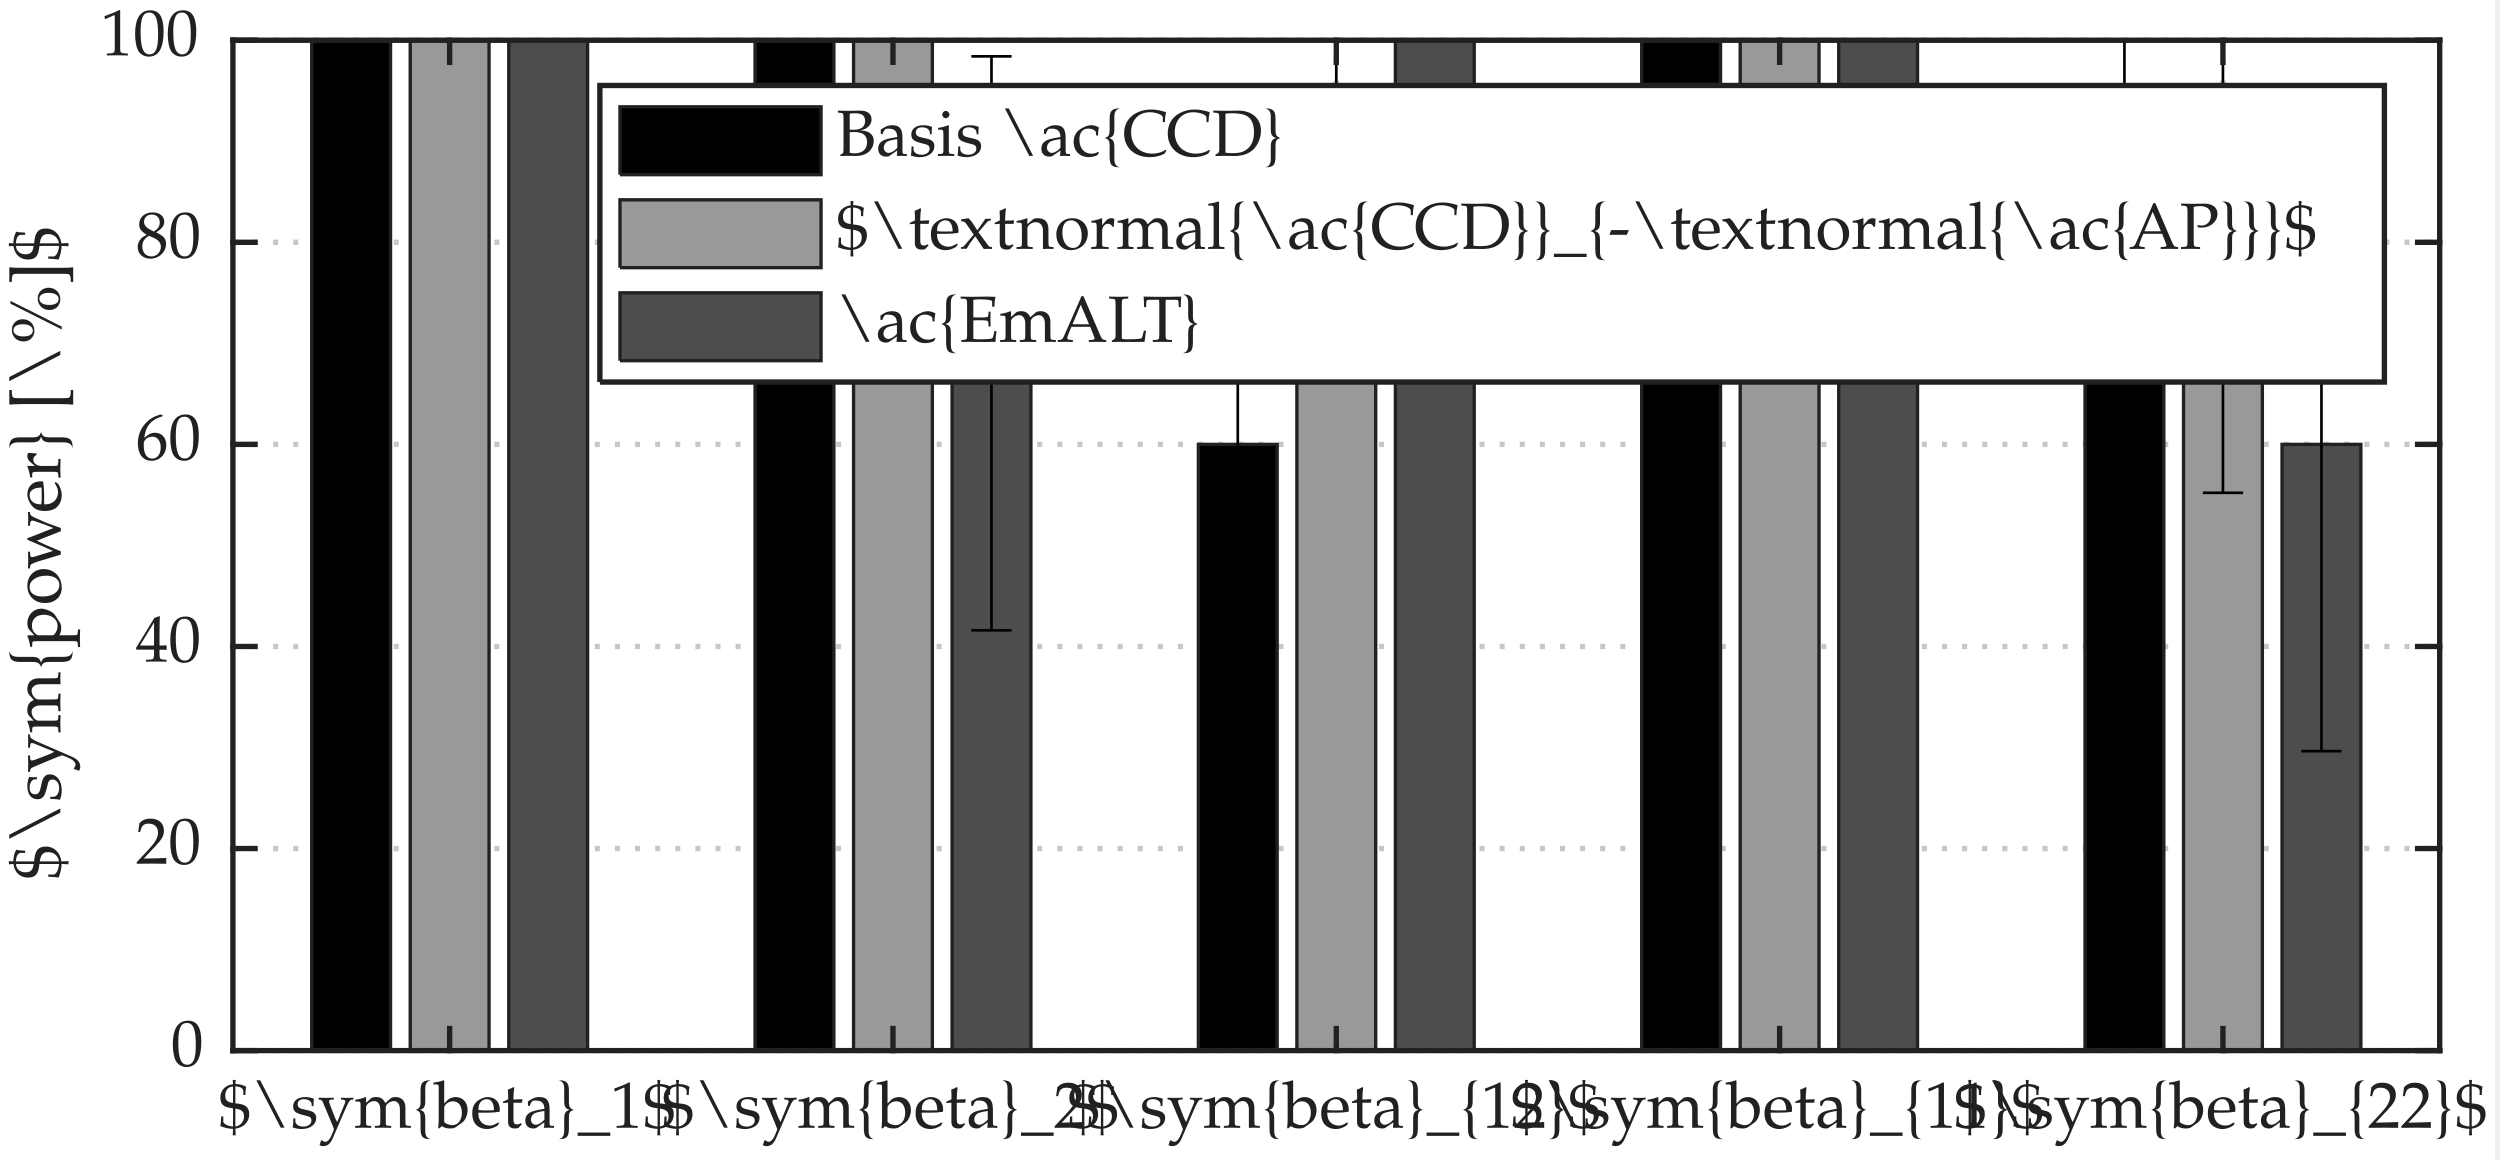
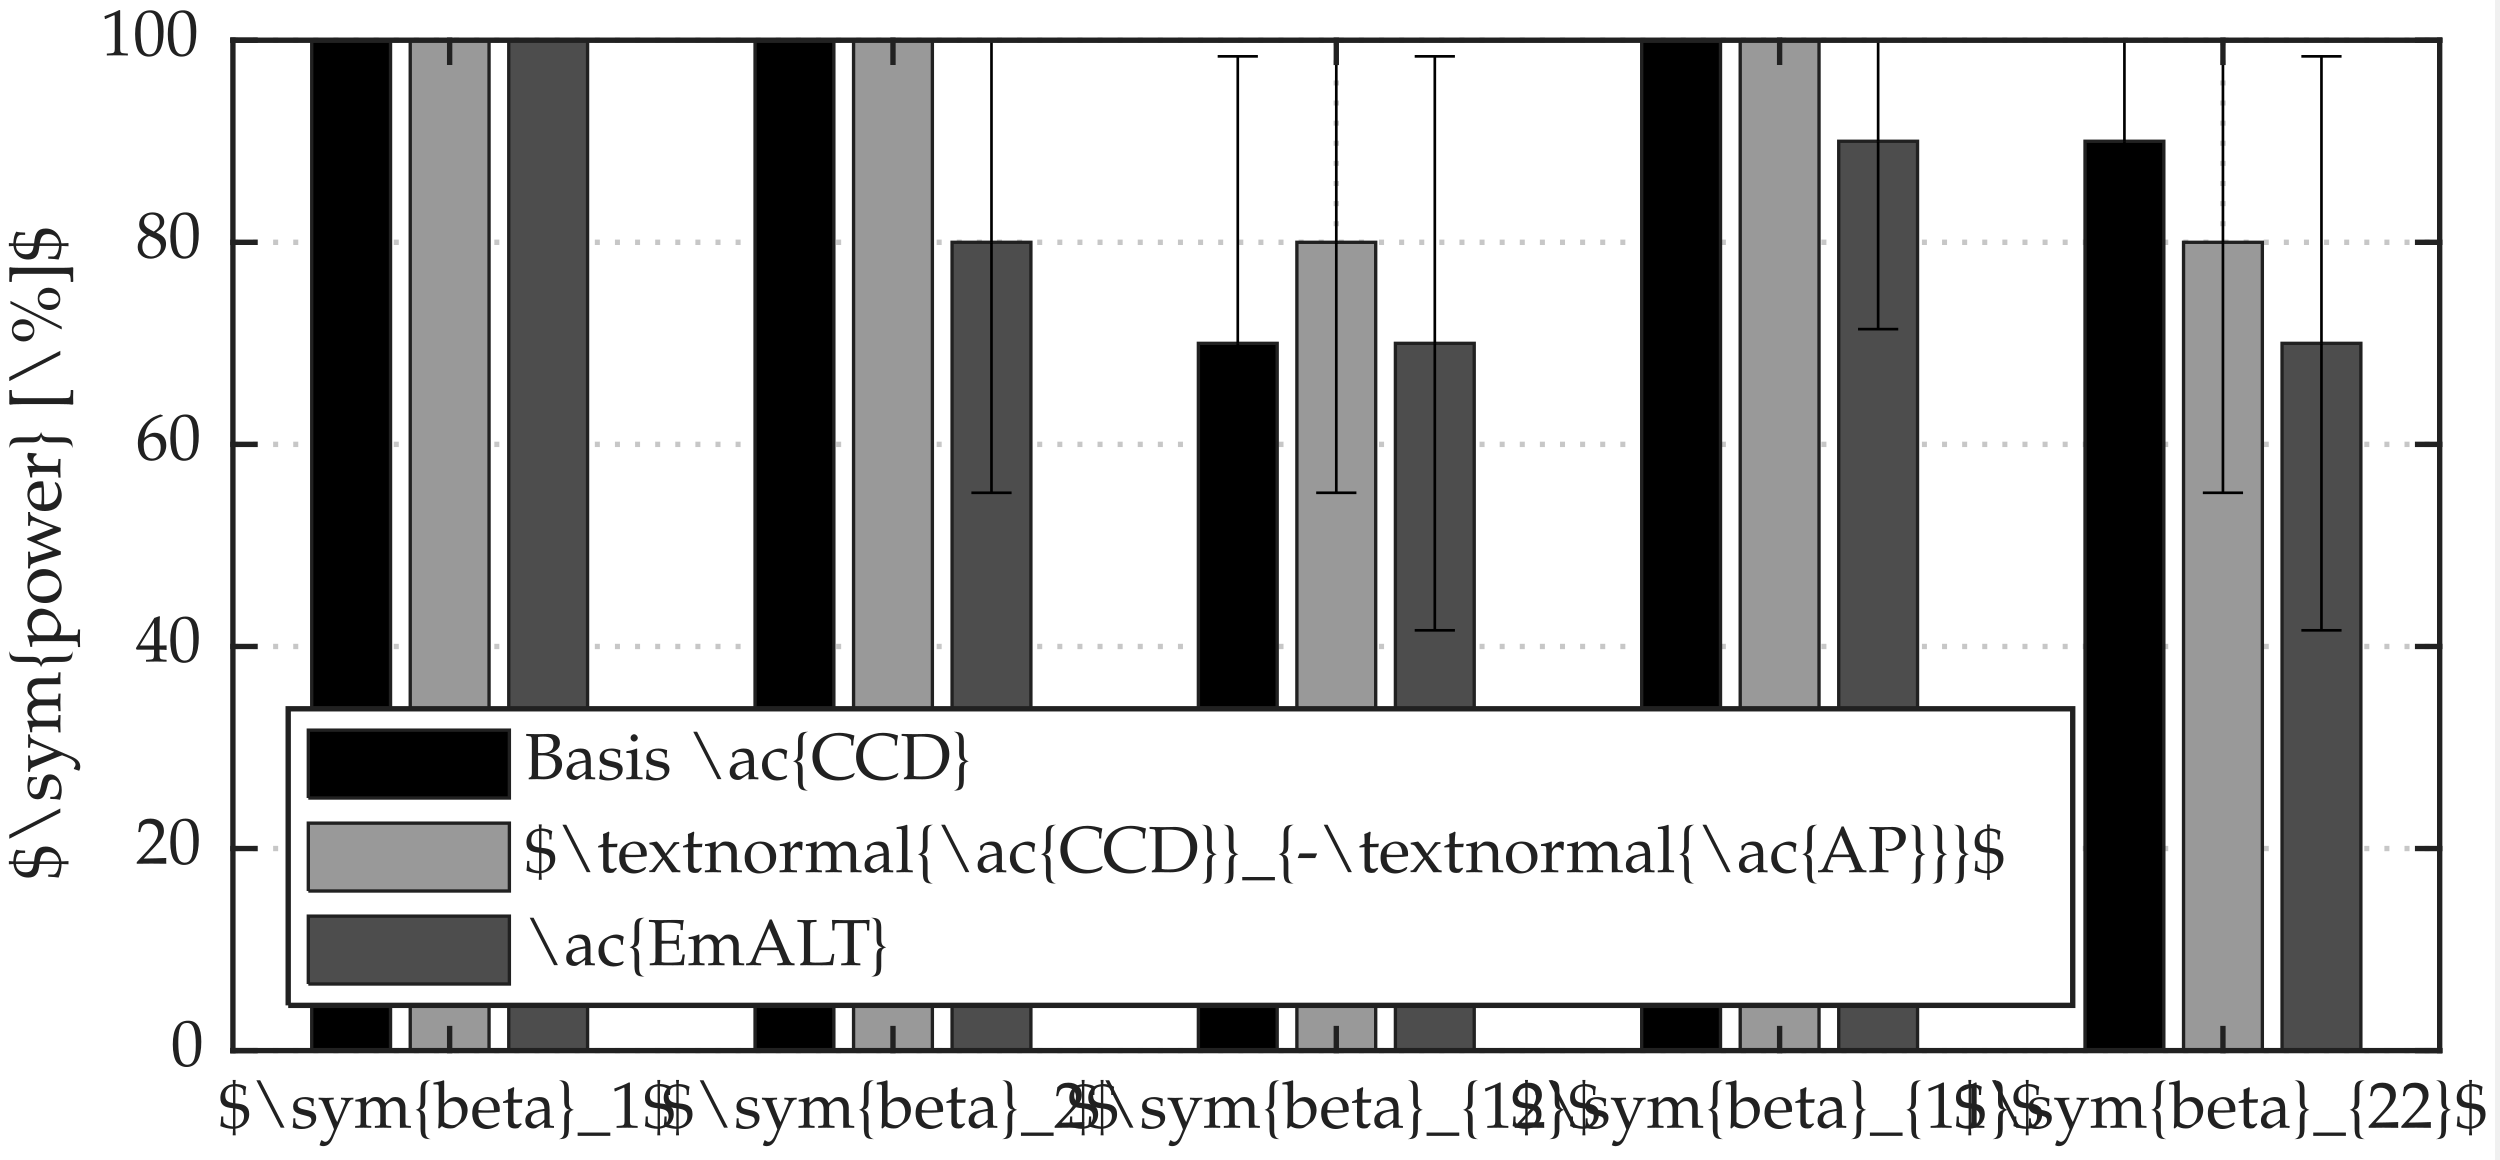
<svg xmlns="http://www.w3.org/2000/svg" width="131.586mm" height="61.031mm" viewBox="0 0 373 173" version="1.2" baseProfile="tiny">
  <defs>
</defs>
  <g fill="none" stroke="black" stroke-width="1" fill-rule="evenodd" stroke-linecap="square" stroke-linejoin="bevel">
    <g fill="#ffffff" fill-opacity="1" stroke="none" transform="matrix(0.75,0,0,0.75,-20.75,-7.5)" font-family="MS Shell Dlg 2" font-size="8.25" font-weight="400" font-style="normal">
      <path vector-effect="none" fill-rule="evenodd" d="M26,9 L524,9 L524,241 L26,241 L26,9" />
    </g>
    <g fill="#ffffff" fill-opacity="1" stroke="none" transform="matrix(7.5e-05,0,0,7.5e-05,-20.75,-7.5)" font-family="MS Shell Dlg 2" font-size="8.25" font-weight="400" font-style="normal">
      <path vector-effect="none" fill-rule="evenodd" d="M740000,180000 L740000,2.19e+06 L5.13e+06,2.19e+06 L5.13e+06,180000 L740000,180000" />
    </g>
    <g fill="#212121" fill-opacity="0.251" stroke="#212121" stroke-opacity="0.251" stroke-dasharray="1,3" stroke-dashoffset="0" stroke-width="1.067" stroke-linecap="butt" stroke-linejoin="round" transform="matrix(0.75,0,0,0.75,-20.75,-7.5)" font-family="MS Shell Dlg 2" font-size="8.25" font-weight="400" font-style="normal">
      <polyline fill="none" vector-effect="none" points="117.116,18 117.116,219 " />
      <polyline fill="none" vector-effect="none" points="205.308,18 205.308,219 " />
      <polyline fill="none" vector-effect="none" points="293.5,18 293.5,219 " />
      <polyline fill="none" vector-effect="none" points="381.692,18 381.692,219 " />
      <polyline fill="none" vector-effect="none" points="469.884,18 469.884,219 " />
      <polyline fill="none" vector-effect="none" points="74,219 513,219 " />
      <polyline fill="none" vector-effect="none" points="74,178.8 513,178.8 " />
      <polyline fill="none" vector-effect="none" points="74,138.6 513,138.6 " />
      <polyline fill="none" vector-effect="none" points="74,98.4 513,98.4 " />
      <polyline fill="none" vector-effect="none" points="74,58.2 513,58.2 " />
      <polyline fill="none" vector-effect="none" points="74,18 513,18 " />
    </g>
    <g fill="#212121" fill-opacity="1" stroke="#212121" stroke-opacity="1" stroke-width="0.667" stroke-linecap="butt" stroke-linejoin="round" transform="matrix(0.75,0,0,0.75,-20.75,-7.5)" font-family="MS Shell Dlg 2" font-size="8.25" font-weight="400" font-style="normal">
      <polyline fill="none" vector-effect="none" points="74,219 513,219 " />
    </g>
    <g fill="#000000" fill-opacity="1" stroke="none" transform="matrix(7.5e-05,0,0,7.5e-05,-20.75,-7.5)" font-family="MS Shell Dlg 2" font-size="8.25" font-weight="400" font-style="normal">
      <path vector-effect="none" fill-rule="evenodd" d="M896785,180000 L896785,2.19e+06 L1.05357e+06,2.19e+06 L1.05357e+06,180000 L896785,180000" />
    </g>
    <g fill="#000000" fill-opacity="1" stroke="none" transform="matrix(7.5e-05,0,0,7.5e-05,-20.75,-7.5)" font-family="MS Shell Dlg 2" font-size="8.25" font-weight="400" font-style="normal">
      <path vector-effect="none" fill-rule="evenodd" d="M1.77871e+06,180000 L1.77871e+06,2.19e+06 L1.93549e+06,2.19e+06 L1.93549e+06,180000 L1.77871e+06,180000" />
    </g>
    <g fill="#000000" fill-opacity="1" stroke="none" transform="matrix(7.5e-05,0,0,7.5e-05,-20.75,-7.5)" font-family="MS Shell Dlg 2" font-size="8.25" font-weight="400" font-style="normal">
-       <path vector-effect="none" fill-rule="evenodd" d="M2.66063e+06,984000 L2.66063e+06,2.19e+06 L2.81741e+06,2.19e+06 L2.81741e+06,984000 L2.66063e+06,984000" />
+       <path vector-effect="none" fill-rule="evenodd" d="M2.66063e+06,783000 L2.66063e+06,2.19e+06 L2.81741e+06,2.19e+06 L2.81741e+06,783000 L2.66063e+06,783000" />
    </g>
    <g fill="#000000" fill-opacity="1" stroke="none" transform="matrix(7.5e-05,0,0,7.5e-05,-20.75,-7.5)" font-family="MS Shell Dlg 2" font-size="8.25" font-weight="400" font-style="normal">
      <path vector-effect="none" fill-rule="evenodd" d="M3.54254e+06,180000 L3.54254e+06,2.19e+06 L3.69933e+06,2.19e+06 L3.69933e+06,180000 L3.54254e+06,180000" />
    </g>
    <g fill="#000000" fill-opacity="1" stroke="none" transform="matrix(7.5e-05,0,0,7.5e-05,-20.75,-7.5)" font-family="MS Shell Dlg 2" font-size="8.25" font-weight="400" font-style="normal">
      <path vector-effect="none" fill-rule="evenodd" d="M4.42446e+06,381000 L4.42446e+06,2.19e+06 L4.58125e+06,2.19e+06 L4.58125e+06,381000 L4.42446e+06,381000" />
    </g>
    <g fill="none" stroke="#212121" stroke-opacity="1" stroke-width="0.667" stroke-linecap="butt" stroke-linejoin="miter" stroke-miterlimit="2" transform="matrix(0.75,0,0,0.75,-20.75,-7.5)" font-family="MS Shell Dlg 2" font-size="8.25" font-weight="400" font-style="normal">
      <path vector-effect="none" fill-rule="evenodd" d="M89.679,219 L89.679,18 L105.357,18 L105.357,219 L89.679,219" />
      <path vector-effect="none" fill-rule="evenodd" d="M177.871,219 L177.871,18 L193.549,18 L193.549,219 L177.871,219" />
-       <path vector-effect="none" fill-rule="evenodd" d="M266.063,219 L266.063,98.4 L281.741,98.4 L281.741,219 L266.063,219" />
+       <path vector-effect="none" fill-rule="evenodd" d="M266.063,219 L266.063,78.3 L281.741,78.3 L281.741,219 L266.063,219" />
      <path vector-effect="none" fill-rule="evenodd" d="M354.254,219 L354.254,18 L369.933,18 L369.933,219 L354.254,219" />
      <path vector-effect="none" fill-rule="evenodd" d="M442.446,219 L442.446,38.1 L458.125,38.1 L458.125,219 L442.446,219" />
    </g>
    <g fill="#999999" fill-opacity="1" stroke="none" transform="matrix(7.5e-05,0,0,7.5e-05,-20.75,-7.5)" font-family="MS Shell Dlg 2" font-size="8.25" font-weight="400" font-style="normal">
      <path vector-effect="none" fill-rule="evenodd" d="M1.09277e+06,180000 L1.09277e+06,2.19e+06 L1.24955e+06,2.19e+06 L1.24955e+06,180000 L1.09277e+06,180000" />
    </g>
    <g fill="#999999" fill-opacity="1" stroke="none" transform="matrix(7.5e-05,0,0,7.5e-05,-20.75,-7.5)" font-family="MS Shell Dlg 2" font-size="8.25" font-weight="400" font-style="normal">
      <path vector-effect="none" fill-rule="evenodd" d="M1.97469e+06,180000 L1.97469e+06,2.19e+06 L2.13147e+06,2.19e+06 L2.13147e+06,180000 L1.97469e+06,180000" />
    </g>
    <g fill="#999999" fill-opacity="1" stroke="none" transform="matrix(7.5e-05,0,0,7.5e-05,-20.75,-7.5)" font-family="MS Shell Dlg 2" font-size="8.25" font-weight="400" font-style="normal">
-       <path vector-effect="none" fill-rule="evenodd" d="M2.85661e+06,381000 L2.85661e+06,2.19e+06 L3.01339e+06,2.19e+06 L3.01339e+06,381000 L2.85661e+06,381000" />
+       <path vector-effect="none" fill-rule="evenodd" d="M2.85661e+06,582000 L2.85661e+06,2.19e+06 L3.01339e+06,2.19e+06 L3.01339e+06,582000 L2.85661e+06,582000" />
    </g>
    <g fill="#999999" fill-opacity="1" stroke="none" transform="matrix(7.5e-05,0,0,7.5e-05,-20.75,-7.5)" font-family="MS Shell Dlg 2" font-size="8.25" font-weight="400" font-style="normal">
      <path vector-effect="none" fill-rule="evenodd" d="M3.73853e+06,180000 L3.73853e+06,2.19e+06 L3.89531e+06,2.19e+06 L3.89531e+06,180000 L3.73853e+06,180000" />
    </g>
    <g fill="#999999" fill-opacity="1" stroke="none" transform="matrix(7.5e-05,0,0,7.5e-05,-20.75,-7.5)" font-family="MS Shell Dlg 2" font-size="8.25" font-weight="400" font-style="normal">
      <path vector-effect="none" fill-rule="evenodd" d="M4.62045e+06,582000 L4.62045e+06,2.19e+06 L4.77723e+06,2.19e+06 L4.77723e+06,582000 L4.62045e+06,582000" />
    </g>
    <g fill="none" stroke="#212121" stroke-opacity="1" stroke-width="0.667" stroke-linecap="butt" stroke-linejoin="miter" stroke-miterlimit="2" transform="matrix(0.75,0,0,0.75,-20.75,-7.5)" font-family="MS Shell Dlg 2" font-size="8.25" font-weight="400" font-style="normal">
      <path vector-effect="none" fill-rule="evenodd" d="M109.277,219 L109.277,18 L124.955,18 L124.955,219 L109.277,219" />
      <path vector-effect="none" fill-rule="evenodd" d="M197.469,219 L197.469,18 L213.147,18 L213.147,219 L197.469,219" />
-       <path vector-effect="none" fill-rule="evenodd" d="M285.661,219 L285.661,38.1 L301.339,38.1 L301.339,219 L285.661,219" />
+       <path vector-effect="none" fill-rule="evenodd" d="M285.661,219 L285.661,58.2 L301.339,58.2 L301.339,219 L285.661,219" />
      <path vector-effect="none" fill-rule="evenodd" d="M373.853,219 L373.853,18 L389.531,18 L389.531,219 L373.853,219" />
      <path vector-effect="none" fill-rule="evenodd" d="M462.045,219 L462.045,58.2 L477.723,58.2 L477.723,219 L462.045,219" />
    </g>
    <g fill="#4d4d4d" fill-opacity="1" stroke="none" transform="matrix(7.5e-05,0,0,7.5e-05,-20.75,-7.5)" font-family="MS Shell Dlg 2" font-size="8.25" font-weight="400" font-style="normal">
      <path vector-effect="none" fill-rule="evenodd" d="M1.28875e+06,180000 L1.28875e+06,2.19e+06 L1.44554e+06,2.19e+06 L1.44554e+06,180000 L1.28875e+06,180000" />
    </g>
    <g fill="#4d4d4d" fill-opacity="1" stroke="none" transform="matrix(7.5e-05,0,0,7.5e-05,-20.75,-7.5)" font-family="MS Shell Dlg 2" font-size="8.25" font-weight="400" font-style="normal">
-       <path vector-effect="none" fill-rule="evenodd" d="M2.17067e+06,783000 L2.17067e+06,2.19e+06 L2.32746e+06,2.19e+06 L2.32746e+06,783000 L2.17067e+06,783000" />
-     </g>
-     <g fill="#4d4d4d" fill-opacity="1" stroke="none" transform="matrix(7.5e-05,0,0,7.5e-05,-20.75,-7.5)" font-family="MS Shell Dlg 2" font-size="8.25" font-weight="400" font-style="normal">
-       <path vector-effect="none" fill-rule="evenodd" d="M3.05259e+06,180000 L3.05259e+06,2.19e+06 L3.20938e+06,2.19e+06 L3.20938e+06,180000 L3.05259e+06,180000" />
-     </g>
-     <g fill="#4d4d4d" fill-opacity="1" stroke="none" transform="matrix(7.5e-05,0,0,7.5e-05,-20.75,-7.5)" font-family="MS Shell Dlg 2" font-size="8.25" font-weight="400" font-style="normal">
-       <path vector-effect="none" fill-rule="evenodd" d="M3.93451e+06,180000 L3.93451e+06,2.19e+06 L4.09129e+06,2.19e+06 L4.09129e+06,180000 L3.93451e+06,180000" />
-     </g>
-     <g fill="#4d4d4d" fill-opacity="1" stroke="none" transform="matrix(7.5e-05,0,0,7.5e-05,-20.75,-7.5)" font-family="MS Shell Dlg 2" font-size="8.25" font-weight="400" font-style="normal">
-       <path vector-effect="none" fill-rule="evenodd" d="M4.81643e+06,984000 L4.81643e+06,2.19e+06 L4.97321e+06,2.19e+06 L4.97321e+06,984000 L4.81643e+06,984000" />
+       <path vector-effect="none" fill-rule="evenodd" d="M2.17067e+06,582000 L2.17067e+06,2.19e+06 L2.32746e+06,2.19e+06 L2.32746e+06,582000 L2.17067e+06,582000" />
+     </g>
+     <g fill="#4d4d4d" fill-opacity="1" stroke="none" transform="matrix(7.5e-05,0,0,7.5e-05,-20.75,-7.5)" font-family="MS Shell Dlg 2" font-size="8.25" font-weight="400" font-style="normal">
+       <path vector-effect="none" fill-rule="evenodd" d="M3.05259e+06,783000 L3.05259e+06,2.19e+06 L3.20938e+06,2.19e+06 L3.20938e+06,783000 L3.05259e+06,783000" />
+     </g>
+     <g fill="#4d4d4d" fill-opacity="1" stroke="none" transform="matrix(7.5e-05,0,0,7.5e-05,-20.75,-7.5)" font-family="MS Shell Dlg 2" font-size="8.25" font-weight="400" font-style="normal">
+       <path vector-effect="none" fill-rule="evenodd" d="M3.93451e+06,381000 L3.93451e+06,2.19e+06 L4.09129e+06,2.19e+06 L4.09129e+06,381000 L3.93451e+06,381000" />
+     </g>
+     <g fill="#4d4d4d" fill-opacity="1" stroke="none" transform="matrix(7.5e-05,0,0,7.5e-05,-20.75,-7.5)" font-family="MS Shell Dlg 2" font-size="8.25" font-weight="400" font-style="normal">
+       <path vector-effect="none" fill-rule="evenodd" d="M4.81643e+06,783000 L4.81643e+06,2.19e+06 L4.97321e+06,2.19e+06 L4.97321e+06,783000 L4.81643e+06,783000" />
    </g>
    <g fill="none" stroke="#212121" stroke-opacity="1" stroke-width="0.667" stroke-linecap="butt" stroke-linejoin="miter" stroke-miterlimit="2" transform="matrix(0.75,0,0,0.75,-20.75,-7.5)" font-family="MS Shell Dlg 2" font-size="8.25" font-weight="400" font-style="normal">
      <path vector-effect="none" fill-rule="evenodd" d="M128.875,219 L128.875,18 L144.554,18 L144.554,219 L128.875,219" />
-       <path vector-effect="none" fill-rule="evenodd" d="M217.067,219 L217.067,78.3 L232.746,78.3 L232.746,219 L217.067,219" />
-       <path vector-effect="none" fill-rule="evenodd" d="M305.259,219 L305.259,18 L320.938,18 L320.938,219 L305.259,219" />
-       <path vector-effect="none" fill-rule="evenodd" d="M393.451,219 L393.451,18 L409.129,18 L409.129,219 L393.451,219" />
-       <path vector-effect="none" fill-rule="evenodd" d="M481.643,219 L481.643,98.4 L497.321,98.4 L497.321,219 L481.643,219" />
+       <path vector-effect="none" fill-rule="evenodd" d="M217.067,219 L217.067,58.2 L232.746,58.2 L232.746,219 L217.067,219" />
+       <path vector-effect="none" fill-rule="evenodd" d="M305.259,219 L305.259,78.3 L320.938,78.3 L320.938,219 L305.259,219" />
+       <path vector-effect="none" fill-rule="evenodd" d="M393.451,219 L393.451,38.1 L409.129,38.1 L409.129,219 L393.451,219" />
+       <path vector-effect="none" fill-rule="evenodd" d="M481.643,219 L481.643,78.3 L497.321,78.3 L497.321,219 L481.643,219" />
    </g>
    <g fill="#000000" fill-opacity="1" stroke="#000000" stroke-opacity="1" stroke-width="0.533" stroke-linecap="butt" stroke-linejoin="round" transform="matrix(0.75,0,0,0.75,-20.75,-7.5)" font-family="MS Shell Dlg 2" font-size="8.25" font-weight="400" font-style="normal">
-       <polyline fill="none" vector-effect="none" points="273.902,98.4 273.902,159.432 " />
+       <polyline fill="none" vector-effect="none" points="273.902,78.3 273.902,135.39 " />
      <polyline fill="none" vector-effect="none" points="450.286,38.1 450.286,75.474 " />
-       <polyline fill="none" vector-effect="none" points="273.902,98.4 273.902,37.368 " />
+       <polyline fill="none" vector-effect="none" points="273.902,78.3 273.902,21.21 " />
      <polyline fill="none" vector-effect="none" points="450.286,38.1 450.286,18 " />
    </g>
    <g fill="#000000" fill-opacity="1" stroke="#000000" stroke-opacity="1" stroke-width="0.533" stroke-linecap="butt" stroke-linejoin="miter" stroke-miterlimit="2" transform="matrix(0.75,0,0,0.75,-20.75,-7.5)" font-family="MS Shell Dlg 2" font-size="8.25" font-weight="400" font-style="normal">
      <polyline fill="none" vector-effect="none" points="93.518,18 101.518,18 " />
      <polyline fill="none" vector-effect="none" points="181.71,18 189.71,18 " />
-       <polyline fill="none" vector-effect="none" points="269.902,159.432 277.902,159.432 " />
+       <polyline fill="none" vector-effect="none" points="269.902,135.39 277.902,135.39 " />
      <polyline fill="none" vector-effect="none" points="358.094,18 366.094,18 " />
      <polyline fill="none" vector-effect="none" points="446.286,75.474 454.286,75.474 " />
      <polyline fill="none" vector-effect="none" points="93.518,18 101.518,18 " />
      <polyline fill="none" vector-effect="none" points="181.71,18 189.71,18 " />
-       <polyline fill="none" vector-effect="none" points="269.902,37.368 277.902,37.368 " />
+       <polyline fill="none" vector-effect="none" points="269.902,21.21 277.902,21.21 " />
      <polyline fill="none" vector-effect="none" points="358.094,18 366.094,18 " />
    </g>
    <g fill="#000000" fill-opacity="1" stroke="#000000" stroke-opacity="1" stroke-width="0.533" stroke-linecap="butt" stroke-linejoin="round" transform="matrix(0.75,0,0,0.75,-20.75,-7.5)" font-family="MS Shell Dlg 2" font-size="8.25" font-weight="400" font-style="normal">
-       <polyline fill="none" vector-effect="none" points="293.5,38.1 293.5,75.474 " />
+       <polyline fill="none" vector-effect="none" points="293.5,58.2 293.5,108.032 " />
      <polyline fill="none" vector-effect="none" points="469.884,58.2 469.884,108.032 " />
-       <polyline fill="none" vector-effect="none" points="293.5,38.1 293.5,18 " />
+       <polyline fill="none" vector-effect="none" points="293.5,58.2 293.5,18 " />
      <polyline fill="none" vector-effect="none" points="469.884,58.2 469.884,18 " />
    </g>
    <g fill="#000000" fill-opacity="1" stroke="#000000" stroke-opacity="1" stroke-width="0.533" stroke-linecap="butt" stroke-linejoin="miter" stroke-miterlimit="2" transform="matrix(0.75,0,0,0.75,-20.75,-7.5)" font-family="MS Shell Dlg 2" font-size="8.25" font-weight="400" font-style="normal">
      <polyline fill="none" vector-effect="none" points="113.116,18 121.116,18 " />
      <polyline fill="none" vector-effect="none" points="201.308,18 209.308,18 " />
-       <polyline fill="none" vector-effect="none" points="289.5,75.474 297.5,75.474 " />
+       <polyline fill="none" vector-effect="none" points="289.5,108.032 297.5,108.032 " />
      <polyline fill="none" vector-effect="none" points="377.692,18 385.692,18 " />
      <polyline fill="none" vector-effect="none" points="465.884,108.032 473.884,108.032 " />
      <polyline fill="none" vector-effect="none" points="113.116,18 121.116,18 " />
      <polyline fill="none" vector-effect="none" points="201.308,18 209.308,18 " />
      <polyline fill="none" vector-effect="none" points="377.692,18 385.692,18 " />
    </g>
    <g fill="#000000" fill-opacity="1" stroke="#000000" stroke-opacity="1" stroke-width="0.533" stroke-linecap="butt" stroke-linejoin="round" transform="matrix(0.75,0,0,0.75,-20.75,-7.5)" font-family="MS Shell Dlg 2" font-size="8.25" font-weight="400" font-style="normal">
-       <polyline fill="none" vector-effect="none" points="224.906,78.3 224.906,135.39 " />
-       <polyline fill="none" vector-effect="none" points="489.482,98.4 489.482,159.432 " />
-       <polyline fill="none" vector-effect="none" points="224.906,78.3 224.906,21.21 " />
-       <polyline fill="none" vector-effect="none" points="489.482,98.4 489.482,37.368 " />
+       <polyline fill="none" vector-effect="none" points="224.906,58.2 224.906,108.032 " />
+       <polyline fill="none" vector-effect="none" points="313.098,78.3 313.098,135.39 " />
+       <polyline fill="none" vector-effect="none" points="401.29,38.1 401.29,75.474 " />
+       <polyline fill="none" vector-effect="none" points="489.482,78.3 489.482,135.39 " />
+       <polyline fill="none" vector-effect="none" points="224.906,58.2 224.906,18 " />
+       <polyline fill="none" vector-effect="none" points="313.098,78.3 313.098,21.21 " />
+       <polyline fill="none" vector-effect="none" points="401.29,38.1 401.29,18 " />
+       <polyline fill="none" vector-effect="none" points="489.482,78.3 489.482,21.21 " />
    </g>
    <g fill="#000000" fill-opacity="1" stroke="#000000" stroke-opacity="1" stroke-width="0.533" stroke-linecap="butt" stroke-linejoin="miter" stroke-miterlimit="2" transform="matrix(0.75,0,0,0.75,-20.75,-7.5)" font-family="MS Shell Dlg 2" font-size="8.25" font-weight="400" font-style="normal">
      <polyline fill="none" vector-effect="none" points="132.714,18 140.714,18 " />
-       <polyline fill="none" vector-effect="none" points="220.906,135.39 228.906,135.39 " />
-       <polyline fill="none" vector-effect="none" points="309.098,18 317.098,18 " />
-       <polyline fill="none" vector-effect="none" points="397.29,18 405.29,18 " />
-       <polyline fill="none" vector-effect="none" points="485.482,159.432 493.482,159.432 " />
+       <polyline fill="none" vector-effect="none" points="220.906,108.032 228.906,108.032 " />
+       <polyline fill="none" vector-effect="none" points="309.098,135.39 317.098,135.39 " />
+       <polyline fill="none" vector-effect="none" points="397.29,75.474 405.29,75.474 " />
+       <polyline fill="none" vector-effect="none" points="485.482,135.39 493.482,135.39 " />
      <polyline fill="none" vector-effect="none" points="132.714,18 140.714,18 " />
-       <polyline fill="none" vector-effect="none" points="220.906,21.21 228.906,21.21 " />
-       <polyline fill="none" vector-effect="none" points="309.098,18 317.098,18 " />
-       <polyline fill="none" vector-effect="none" points="397.29,18 405.29,18 " />
-       <polyline fill="none" vector-effect="none" points="485.482,37.368 493.482,37.368 " />
+       <polyline fill="none" vector-effect="none" points="309.098,21.21 317.098,21.21 " />
+       <polyline fill="none" vector-effect="none" points="485.482,21.21 493.482,21.21 " />
    </g>
    <g fill="#212121" fill-opacity="1" stroke="#212121" stroke-opacity="1" stroke-width="1.067" stroke-linecap="square" stroke-linejoin="round" transform="matrix(0.75,0,0,0.75,-20.75,-7.5)" font-family="MS Shell Dlg 2" font-size="8.25" font-weight="400" font-style="normal">
      <polyline fill="none" vector-effect="none" points="74,219 513,219 " />
      <polyline fill="none" vector-effect="none" points="74,18 513,18 " />
      <polyline fill="none" vector-effect="none" points="117.116,219 117.116,214.61 " />
      <polyline fill="none" vector-effect="none" points="117.116,22.39 117.116,18 " />
      <polyline fill="none" vector-effect="none" points="205.308,219 205.308,214.61 " />
      <polyline fill="none" vector-effect="none" points="205.308,22.39 205.308,18 " />
      <polyline fill="none" vector-effect="none" points="293.5,219 293.5,214.61 " />
      <polyline fill="none" vector-effect="none" points="293.5,22.39 293.5,18 " />
      <polyline fill="none" vector-effect="none" points="381.692,219 381.692,214.61 " />
      <polyline fill="none" vector-effect="none" points="381.692,22.39 381.692,18 " />
      <polyline fill="none" vector-effect="none" points="469.884,219 469.884,214.61 " />
      <polyline fill="none" vector-effect="none" points="469.884,22.39 469.884,18 " />
    </g>
    <g fill="#212121" fill-opacity="1" stroke="#212121" stroke-opacity="1" stroke-width="1" stroke-linecap="square" stroke-linejoin="bevel" transform="matrix(0.75,0,0,0.75,32.5871,168.25)" font-family="Palatino Linotype" font-size="13" font-weight="400" font-style="normal">
      <text fill="#212121" fill-opacity="1" stroke="none" xml:space="preserve" x="0" y="0" font-family="Palatino Linotype" font-size="13" font-weight="400" font-style="normal">$\sym{beta}_1$</text>
    </g>
    <g fill="#212121" fill-opacity="1" stroke="#212121" stroke-opacity="1" stroke-width="1" stroke-linecap="square" stroke-linejoin="bevel" transform="matrix(0.75,0,0,0.75,98.731,168.25)" font-family="Palatino Linotype" font-size="13" font-weight="400" font-style="normal">
      <text fill="#212121" fill-opacity="1" stroke="none" xml:space="preserve" x="0" y="0" font-family="Palatino Linotype" font-size="13" font-weight="400" font-style="normal">$\sym{beta}_2$</text>
    </g>
    <g fill="#212121" fill-opacity="1" stroke="#212121" stroke-opacity="1" stroke-width="1" stroke-linecap="square" stroke-linejoin="bevel" transform="matrix(0.75,0,0,0.75,159.25,168.25)" font-family="Palatino Linotype" font-size="13" font-weight="400" font-style="normal">
      <text fill="#212121" fill-opacity="1" stroke="none" xml:space="preserve" x="0" y="0" font-family="Palatino Linotype" font-size="13" font-weight="400" font-style="normal">$\sym{beta}_{12}$</text>
    </g>
    <g fill="#212121" fill-opacity="1" stroke="#212121" stroke-opacity="1" stroke-width="1" stroke-linecap="square" stroke-linejoin="bevel" transform="matrix(0.75,0,0,0.75,225.394,168.25)" font-family="Palatino Linotype" font-size="13" font-weight="400" font-style="normal">
      <text fill="#212121" fill-opacity="1" stroke="none" xml:space="preserve" x="0" y="0" font-family="Palatino Linotype" font-size="13" font-weight="400" font-style="normal">$\sym{beta}_{11}$</text>
    </g>
    <g fill="#212121" fill-opacity="1" stroke="#212121" stroke-opacity="1" stroke-width="1" stroke-linecap="square" stroke-linejoin="bevel" transform="matrix(0.75,0,0,0.75,291.538,168.25)" font-family="Palatino Linotype" font-size="13" font-weight="400" font-style="normal">
      <text fill="#212121" fill-opacity="1" stroke="none" xml:space="preserve" x="0" y="0" font-family="Palatino Linotype" font-size="13" font-weight="400" font-style="normal">$\sym{beta}_{22}$</text>
    </g>
    <g fill="#212121" fill-opacity="1" stroke="#212121" stroke-opacity="1" stroke-width="1" stroke-linecap="square" stroke-linejoin="bevel" transform="matrix(0,-0.75,0.75,0,9,131.25)" font-family="Palatino Linotype" font-size="14" font-weight="400" font-style="normal">
      <text fill="#212121" fill-opacity="1" stroke="none" xml:space="preserve" x="0" y="0" font-family="Palatino Linotype" font-size="14" font-weight="400" font-style="normal">$\sym{power} [\%]$</text>
    </g>
    <g fill="#212121" fill-opacity="1" stroke="#212121" stroke-opacity="1" stroke-width="1.067" stroke-linecap="square" stroke-linejoin="round" transform="matrix(0.75,0,0,0.75,-20.75,-7.5)" font-family="Palatino Linotype" font-size="14" font-weight="400" font-style="normal">
      <polyline fill="none" vector-effect="none" points="74,219 74,18 " />
      <polyline fill="none" vector-effect="none" points="513,219 513,18 " />
      <polyline fill="none" vector-effect="none" points="74,219 78.39,219 " />
      <polyline fill="none" vector-effect="none" points="508.61,219 513,219 " />
      <polyline fill="none" vector-effect="none" points="74,178.8 78.39,178.8 " />
      <polyline fill="none" vector-effect="none" points="508.61,178.8 513,178.8 " />
      <polyline fill="none" vector-effect="none" points="74,138.6 78.39,138.6 " />
      <polyline fill="none" vector-effect="none" points="508.61,138.6 513,138.6 " />
      <polyline fill="none" vector-effect="none" points="74,98.4 78.39,98.4 " />
      <polyline fill="none" vector-effect="none" points="508.61,98.4 513,98.4 " />
      <polyline fill="none" vector-effect="none" points="74,58.2 78.39,58.2 " />
      <polyline fill="none" vector-effect="none" points="508.61,58.2 513,58.2 " />
      <polyline fill="none" vector-effect="none" points="74,18 78.39,18 " />
      <polyline fill="none" vector-effect="none" points="508.61,18 513,18 " />
    </g>
    <g fill="#212121" fill-opacity="1" stroke="#212121" stroke-opacity="1" stroke-width="1" stroke-linecap="square" stroke-linejoin="bevel" transform="matrix(0.75,0,0,0.75,25.5,159)" font-family="Palatino Linotype" font-size="13" font-weight="400" font-style="normal">
      <text fill="#212121" fill-opacity="1" stroke="none" xml:space="preserve" x="0" y="0" font-family="Palatino Linotype" font-size="13" font-weight="400" font-style="normal">0</text>
    </g>
    <g fill="#212121" fill-opacity="1" stroke="#212121" stroke-opacity="1" stroke-width="1" stroke-linecap="square" stroke-linejoin="bevel" transform="matrix(0.75,0,0,0.75,20.25,128.85)" font-family="Palatino Linotype" font-size="13" font-weight="400" font-style="normal">
      <text fill="#212121" fill-opacity="1" stroke="none" xml:space="preserve" x="0" y="0" font-family="Palatino Linotype" font-size="13" font-weight="400" font-style="normal">20</text>
    </g>
    <g fill="#212121" fill-opacity="1" stroke="#212121" stroke-opacity="1" stroke-width="1" stroke-linecap="square" stroke-linejoin="bevel" transform="matrix(0.75,0,0,0.75,20.25,98.7)" font-family="Palatino Linotype" font-size="13" font-weight="400" font-style="normal">
      <text fill="#212121" fill-opacity="1" stroke="none" xml:space="preserve" x="0" y="0" font-family="Palatino Linotype" font-size="13" font-weight="400" font-style="normal">40</text>
    </g>
    <g fill="#212121" fill-opacity="1" stroke="#212121" stroke-opacity="1" stroke-width="1" stroke-linecap="square" stroke-linejoin="bevel" transform="matrix(0.75,0,0,0.75,20.25,68.55)" font-family="Palatino Linotype" font-size="13" font-weight="400" font-style="normal">
      <text fill="#212121" fill-opacity="1" stroke="none" xml:space="preserve" x="0" y="0" font-family="Palatino Linotype" font-size="13" font-weight="400" font-style="normal">60</text>
    </g>
    <g fill="#212121" fill-opacity="1" stroke="#212121" stroke-opacity="1" stroke-width="1" stroke-linecap="square" stroke-linejoin="bevel" transform="matrix(0.75,0,0,0.75,20.25,38.4)" font-family="Palatino Linotype" font-size="13" font-weight="400" font-style="normal">
      <text fill="#212121" fill-opacity="1" stroke="none" xml:space="preserve" x="0" y="0" font-family="Palatino Linotype" font-size="13" font-weight="400" font-style="normal">80</text>
    </g>
    <g fill="#212121" fill-opacity="1" stroke="#212121" stroke-opacity="1" stroke-width="1" stroke-linecap="square" stroke-linejoin="bevel" transform="matrix(0.75,0,0,0.75,15,8.25)" font-family="Palatino Linotype" font-size="13" font-weight="400" font-style="normal">
      <text fill="#212121" fill-opacity="1" stroke="none" xml:space="preserve" x="0" y="0" font-family="Palatino Linotype" font-size="13" font-weight="400" font-style="normal">100</text>
    </g>
    <g fill="#ffffff" fill-opacity="1" stroke="none" transform="matrix(7.5e-05,0,0,7.5e-05,-20.75,-7.5)" font-family="Palatino Linotype" font-size="13" font-weight="400" font-style="normal">
-       <path vector-effect="none" fill-rule="evenodd" d="M1.47e+06,270000 L1.47e+06,860000 L5.02e+06,860000 L5.02e+06,270000 L1.47e+06,270000" />
+       <path vector-effect="none" fill-rule="evenodd" d="M850000,1.51e+06 L850000,2.1e+06 L4.4e+06,2.1e+06 L4.4e+06,1.51e+06 L850000,1.51e+06" />
    </g>
    <g fill="#000000" fill-opacity="1" stroke="none" transform="matrix(7.5e-05,0,0,7.5e-05,-20.75,-7.5)" font-family="Palatino Linotype" font-size="13" font-weight="400" font-style="normal">
-       <path vector-effect="none" fill-rule="evenodd" d="M1.51e+06,312500 L1.51e+06,447500 L1.91e+06,447500 L1.91e+06,312500 L1.51e+06,312500" />
+       <path vector-effect="none" fill-rule="evenodd" d="M890000,1.5525e+06 L890000,1.6875e+06 L1.29e+06,1.6875e+06 L1.29e+06,1.5525e+06 L890000,1.5525e+06" />
    </g>
    <g fill="none" stroke="#212121" stroke-opacity="1" stroke-width="0.667" stroke-linecap="butt" stroke-linejoin="miter" stroke-miterlimit="2" transform="matrix(0.75,0,0,0.75,-20.75,-7.5)" font-family="Palatino Linotype" font-size="13" font-weight="400" font-style="normal">
-       <path vector-effect="none" fill-rule="evenodd" d="M151,44.75 L151,31.25 L191,31.25 L191,44.75 L151,44.75" />
+       <path vector-effect="none" fill-rule="evenodd" d="M89,168.75 L89,155.25 L129,155.25 L129,168.75 L89,168.75" />
    </g>
    <g fill="#999999" fill-opacity="1" stroke="none" transform="matrix(7.5e-05,0,0,7.5e-05,-20.75,-7.5)" font-family="Palatino Linotype" font-size="13" font-weight="400" font-style="normal">
-       <path vector-effect="none" fill-rule="evenodd" d="M1.51e+06,497500 L1.51e+06,632500 L1.91e+06,632500 L1.91e+06,497500 L1.51e+06,497500" />
+       <path vector-effect="none" fill-rule="evenodd" d="M890000,1.7375e+06 L890000,1.8725e+06 L1.29e+06,1.8725e+06 L1.29e+06,1.7375e+06 L890000,1.7375e+06" />
    </g>
    <g fill="none" stroke="#212121" stroke-opacity="1" stroke-width="0.667" stroke-linecap="butt" stroke-linejoin="miter" stroke-miterlimit="2" transform="matrix(0.75,0,0,0.75,-20.75,-7.5)" font-family="Palatino Linotype" font-size="13" font-weight="400" font-style="normal">
-       <path vector-effect="none" fill-rule="evenodd" d="M151,63.25 L151,49.75 L191,49.75 L191,63.25 L151,63.25" />
+       <path vector-effect="none" fill-rule="evenodd" d="M89,187.25 L89,173.75 L129,173.75 L129,187.25 L89,187.25" />
    </g>
    <g fill="#4d4d4d" fill-opacity="1" stroke="none" transform="matrix(7.5e-05,0,0,7.5e-05,-20.75,-7.5)" font-family="Palatino Linotype" font-size="13" font-weight="400" font-style="normal">
-       <path vector-effect="none" fill-rule="evenodd" d="M1.51e+06,682500 L1.51e+06,817500 L1.91e+06,817500 L1.91e+06,682500 L1.51e+06,682500" />
+       <path vector-effect="none" fill-rule="evenodd" d="M890000,1.9225e+06 L890000,2.0575e+06 L1.29e+06,2.0575e+06 L1.29e+06,1.9225e+06 L890000,1.9225e+06" />
    </g>
    <g fill="none" stroke="#212121" stroke-opacity="1" stroke-width="0.667" stroke-linecap="butt" stroke-linejoin="miter" stroke-miterlimit="2" transform="matrix(0.75,0,0,0.75,-20.75,-7.5)" font-family="Palatino Linotype" font-size="13" font-weight="400" font-style="normal">
-       <path vector-effect="none" fill-rule="evenodd" d="M151,81.75 L151,68.25 L191,68.25 L191,81.75 L151,81.75" />
-     </g>
-     <g fill="#212121" fill-opacity="1" stroke="#212121" stroke-opacity="1" stroke-width="1" stroke-linecap="square" stroke-linejoin="bevel" transform="matrix(0.75,0,0,0.75,124.75,23.25)" font-family="Palatino Linotype" font-size="13" font-weight="400" font-style="normal">
+       <path vector-effect="none" fill-rule="evenodd" d="M89,205.75 L89,192.25 L129,192.25 L129,205.75 L89,205.75" />
+     </g>
+     <g fill="#212121" fill-opacity="1" stroke="#212121" stroke-opacity="1" stroke-width="1" stroke-linecap="square" stroke-linejoin="bevel" transform="matrix(0.75,0,0,0.75,78.25,116.25)" font-family="Palatino Linotype" font-size="13" font-weight="400" font-style="normal">
      <text fill="#212121" fill-opacity="1" stroke="none" xml:space="preserve" x="0" y="0" font-family="Palatino Linotype" font-size="13" font-weight="400" font-style="normal">Basis \ac{CCD}</text>
    </g>
-     <g fill="#212121" fill-opacity="1" stroke="#212121" stroke-opacity="1" stroke-width="1" stroke-linecap="square" stroke-linejoin="bevel" transform="matrix(0.75,0,0,0.75,124.75,37.125)" font-family="Palatino Linotype" font-size="13" font-weight="400" font-style="normal">
+     <g fill="#212121" fill-opacity="1" stroke="#212121" stroke-opacity="1" stroke-width="1" stroke-linecap="square" stroke-linejoin="bevel" transform="matrix(0.75,0,0,0.75,78.25,130.125)" font-family="Palatino Linotype" font-size="13" font-weight="400" font-style="normal">
      <text fill="#212121" fill-opacity="1" stroke="none" xml:space="preserve" x="0" y="0" font-family="Palatino Linotype" font-size="13" font-weight="400" font-style="normal">$\textnormal{\ac{CCD}}_{-\textnormal{\ac{AP}}}$</text>
    </g>
-     <g fill="#212121" fill-opacity="1" stroke="#212121" stroke-opacity="1" stroke-width="1" stroke-linecap="square" stroke-linejoin="bevel" transform="matrix(0.75,0,0,0.75,124.75,51)" font-family="Palatino Linotype" font-size="13" font-weight="400" font-style="normal">
+     <g fill="#212121" fill-opacity="1" stroke="#212121" stroke-opacity="1" stroke-width="1" stroke-linecap="square" stroke-linejoin="bevel" transform="matrix(0.75,0,0,0.75,78.25,144)" font-family="Palatino Linotype" font-size="13" font-weight="400" font-style="normal">
      <text fill="#212121" fill-opacity="1" stroke="none" xml:space="preserve" x="0" y="0" font-family="Palatino Linotype" font-size="13" font-weight="400" font-style="normal">\ac{EmALT}</text>
    </g>
    <g fill="none" stroke="#212121" stroke-opacity="1" stroke-width="1.067" stroke-linecap="butt" stroke-linejoin="miter" stroke-miterlimit="2" transform="matrix(0.75,0,0,0.75,-20.75,-7.5)" font-family="Palatino Linotype" font-size="13" font-weight="400" font-style="normal">
-       <path vector-effect="none" fill-rule="evenodd" d="M147,86 L147,27 L502,27 L502,86 L147,86" />
+       <path vector-effect="none" fill-rule="evenodd" d="M85,210 L85,151 L440,151 L440,210 L85,210" />
    </g>
  </g>
</svg>
